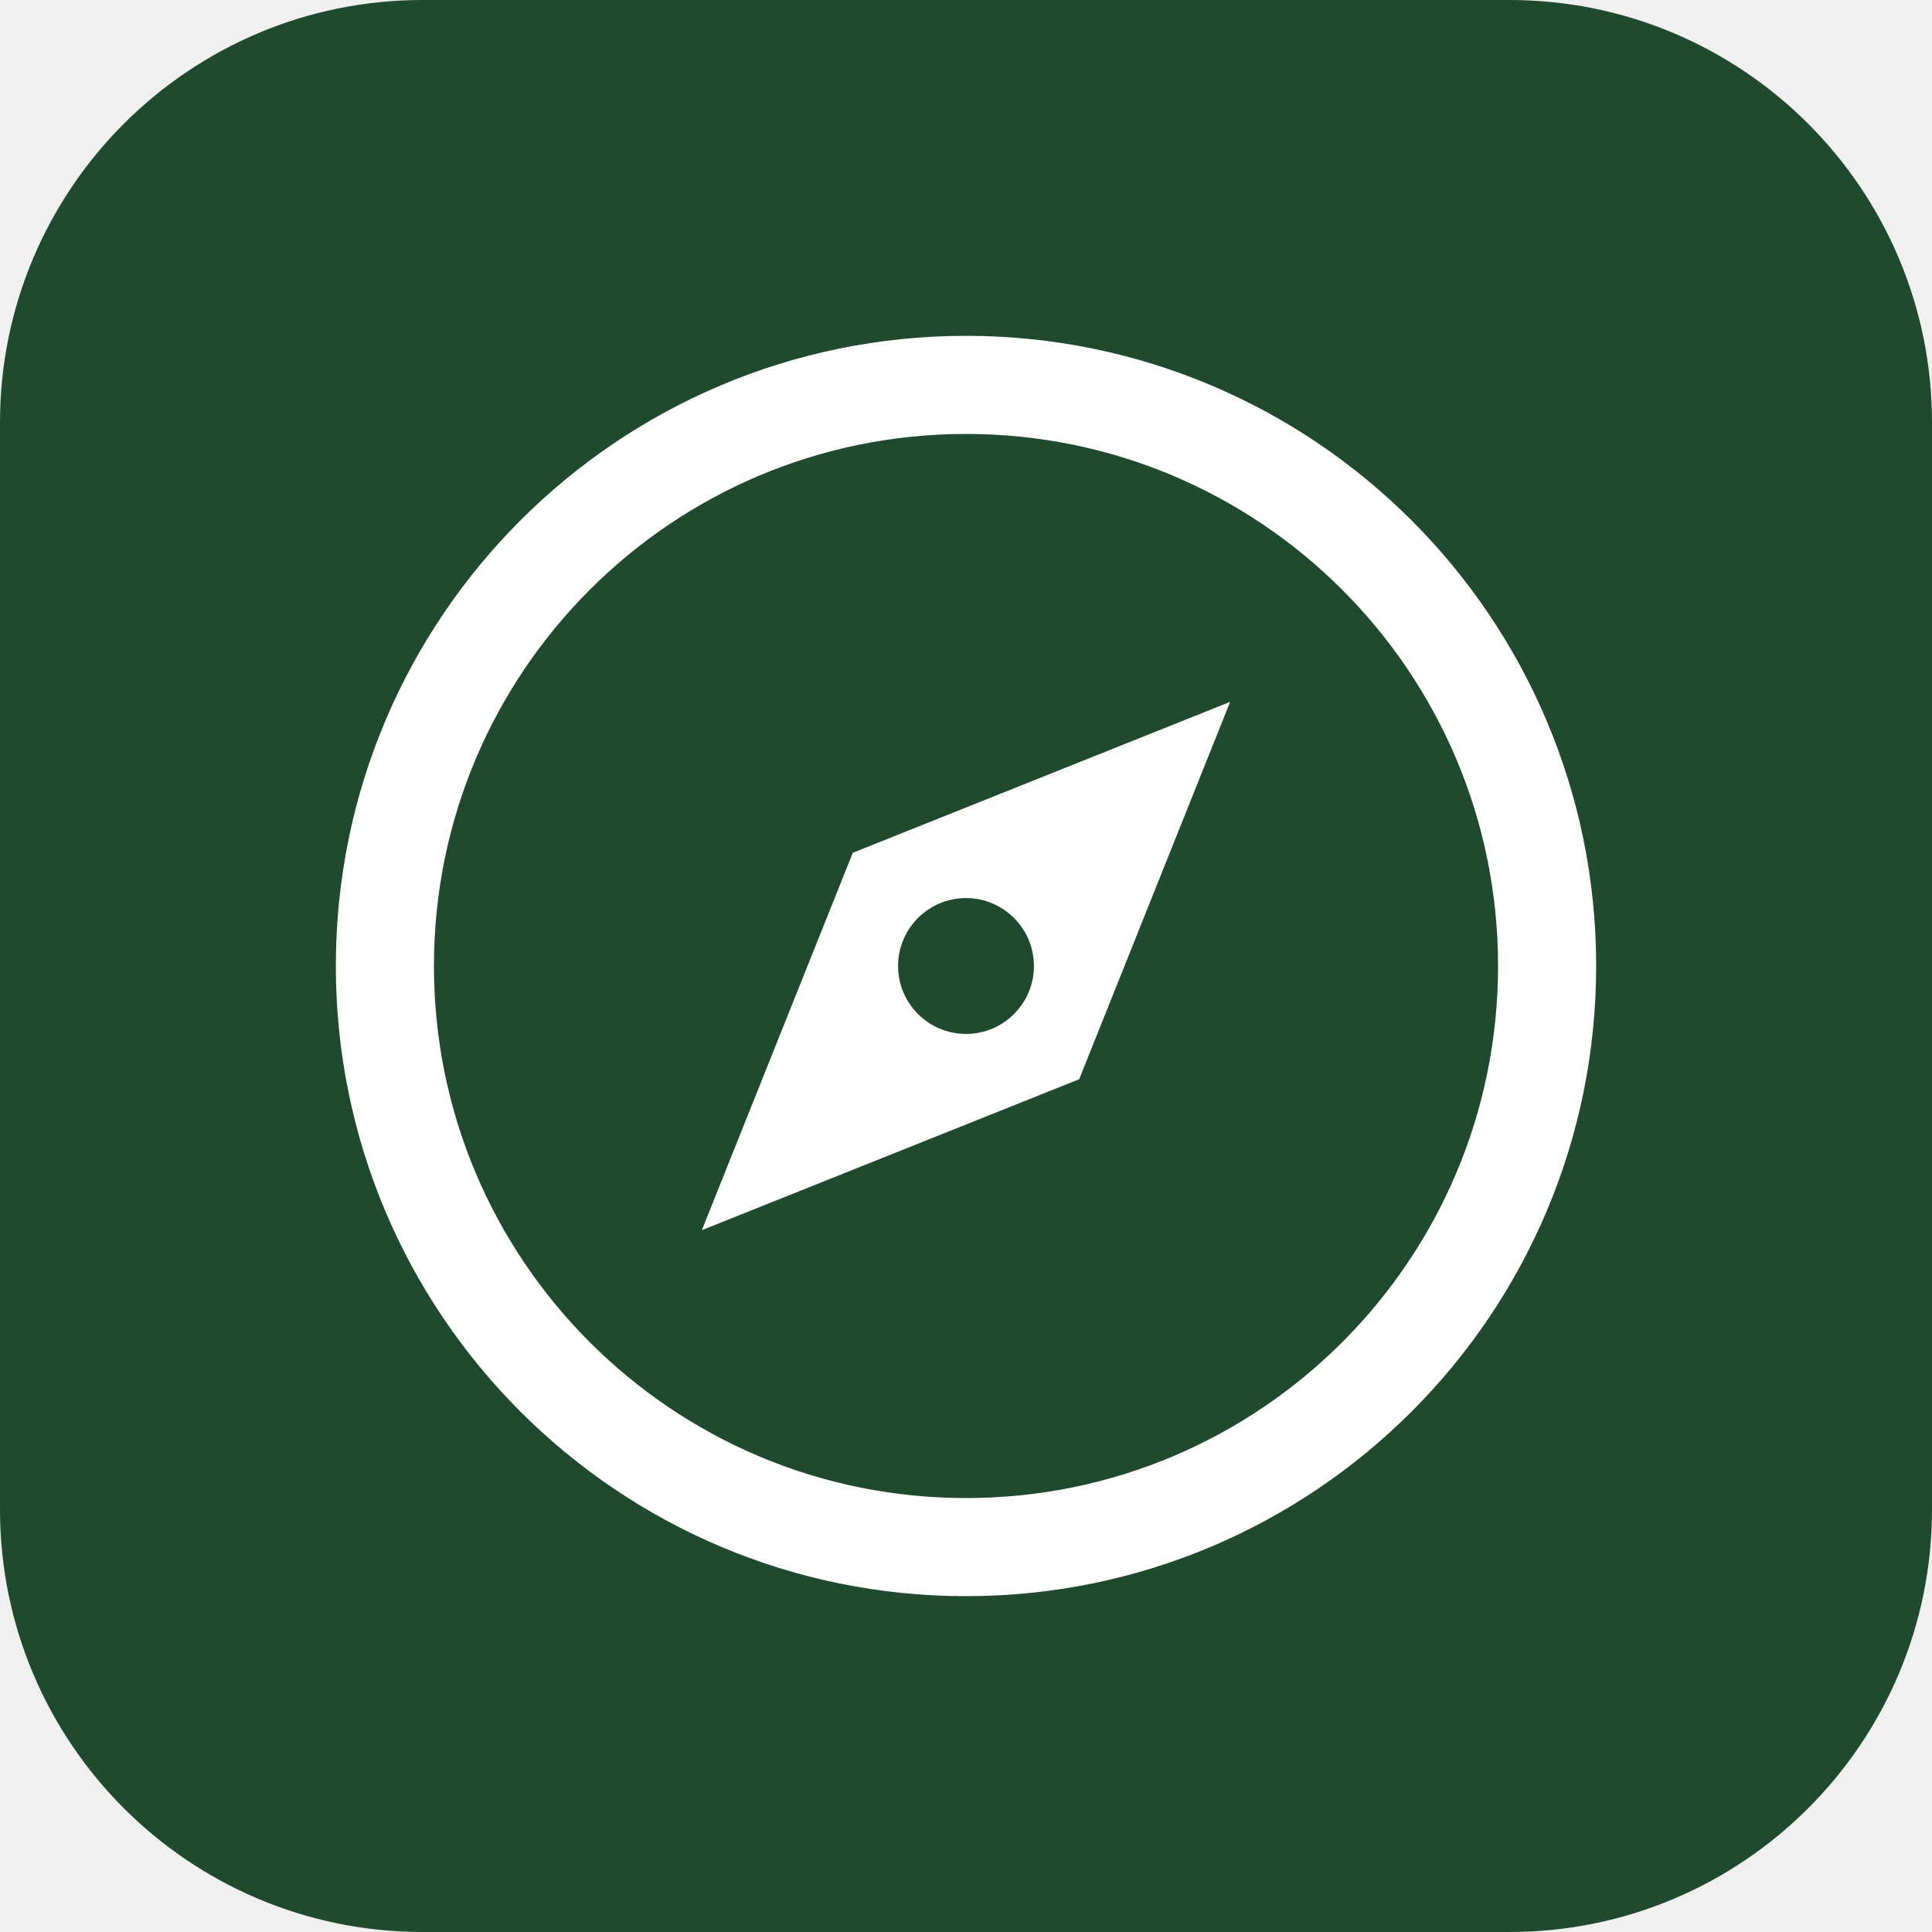
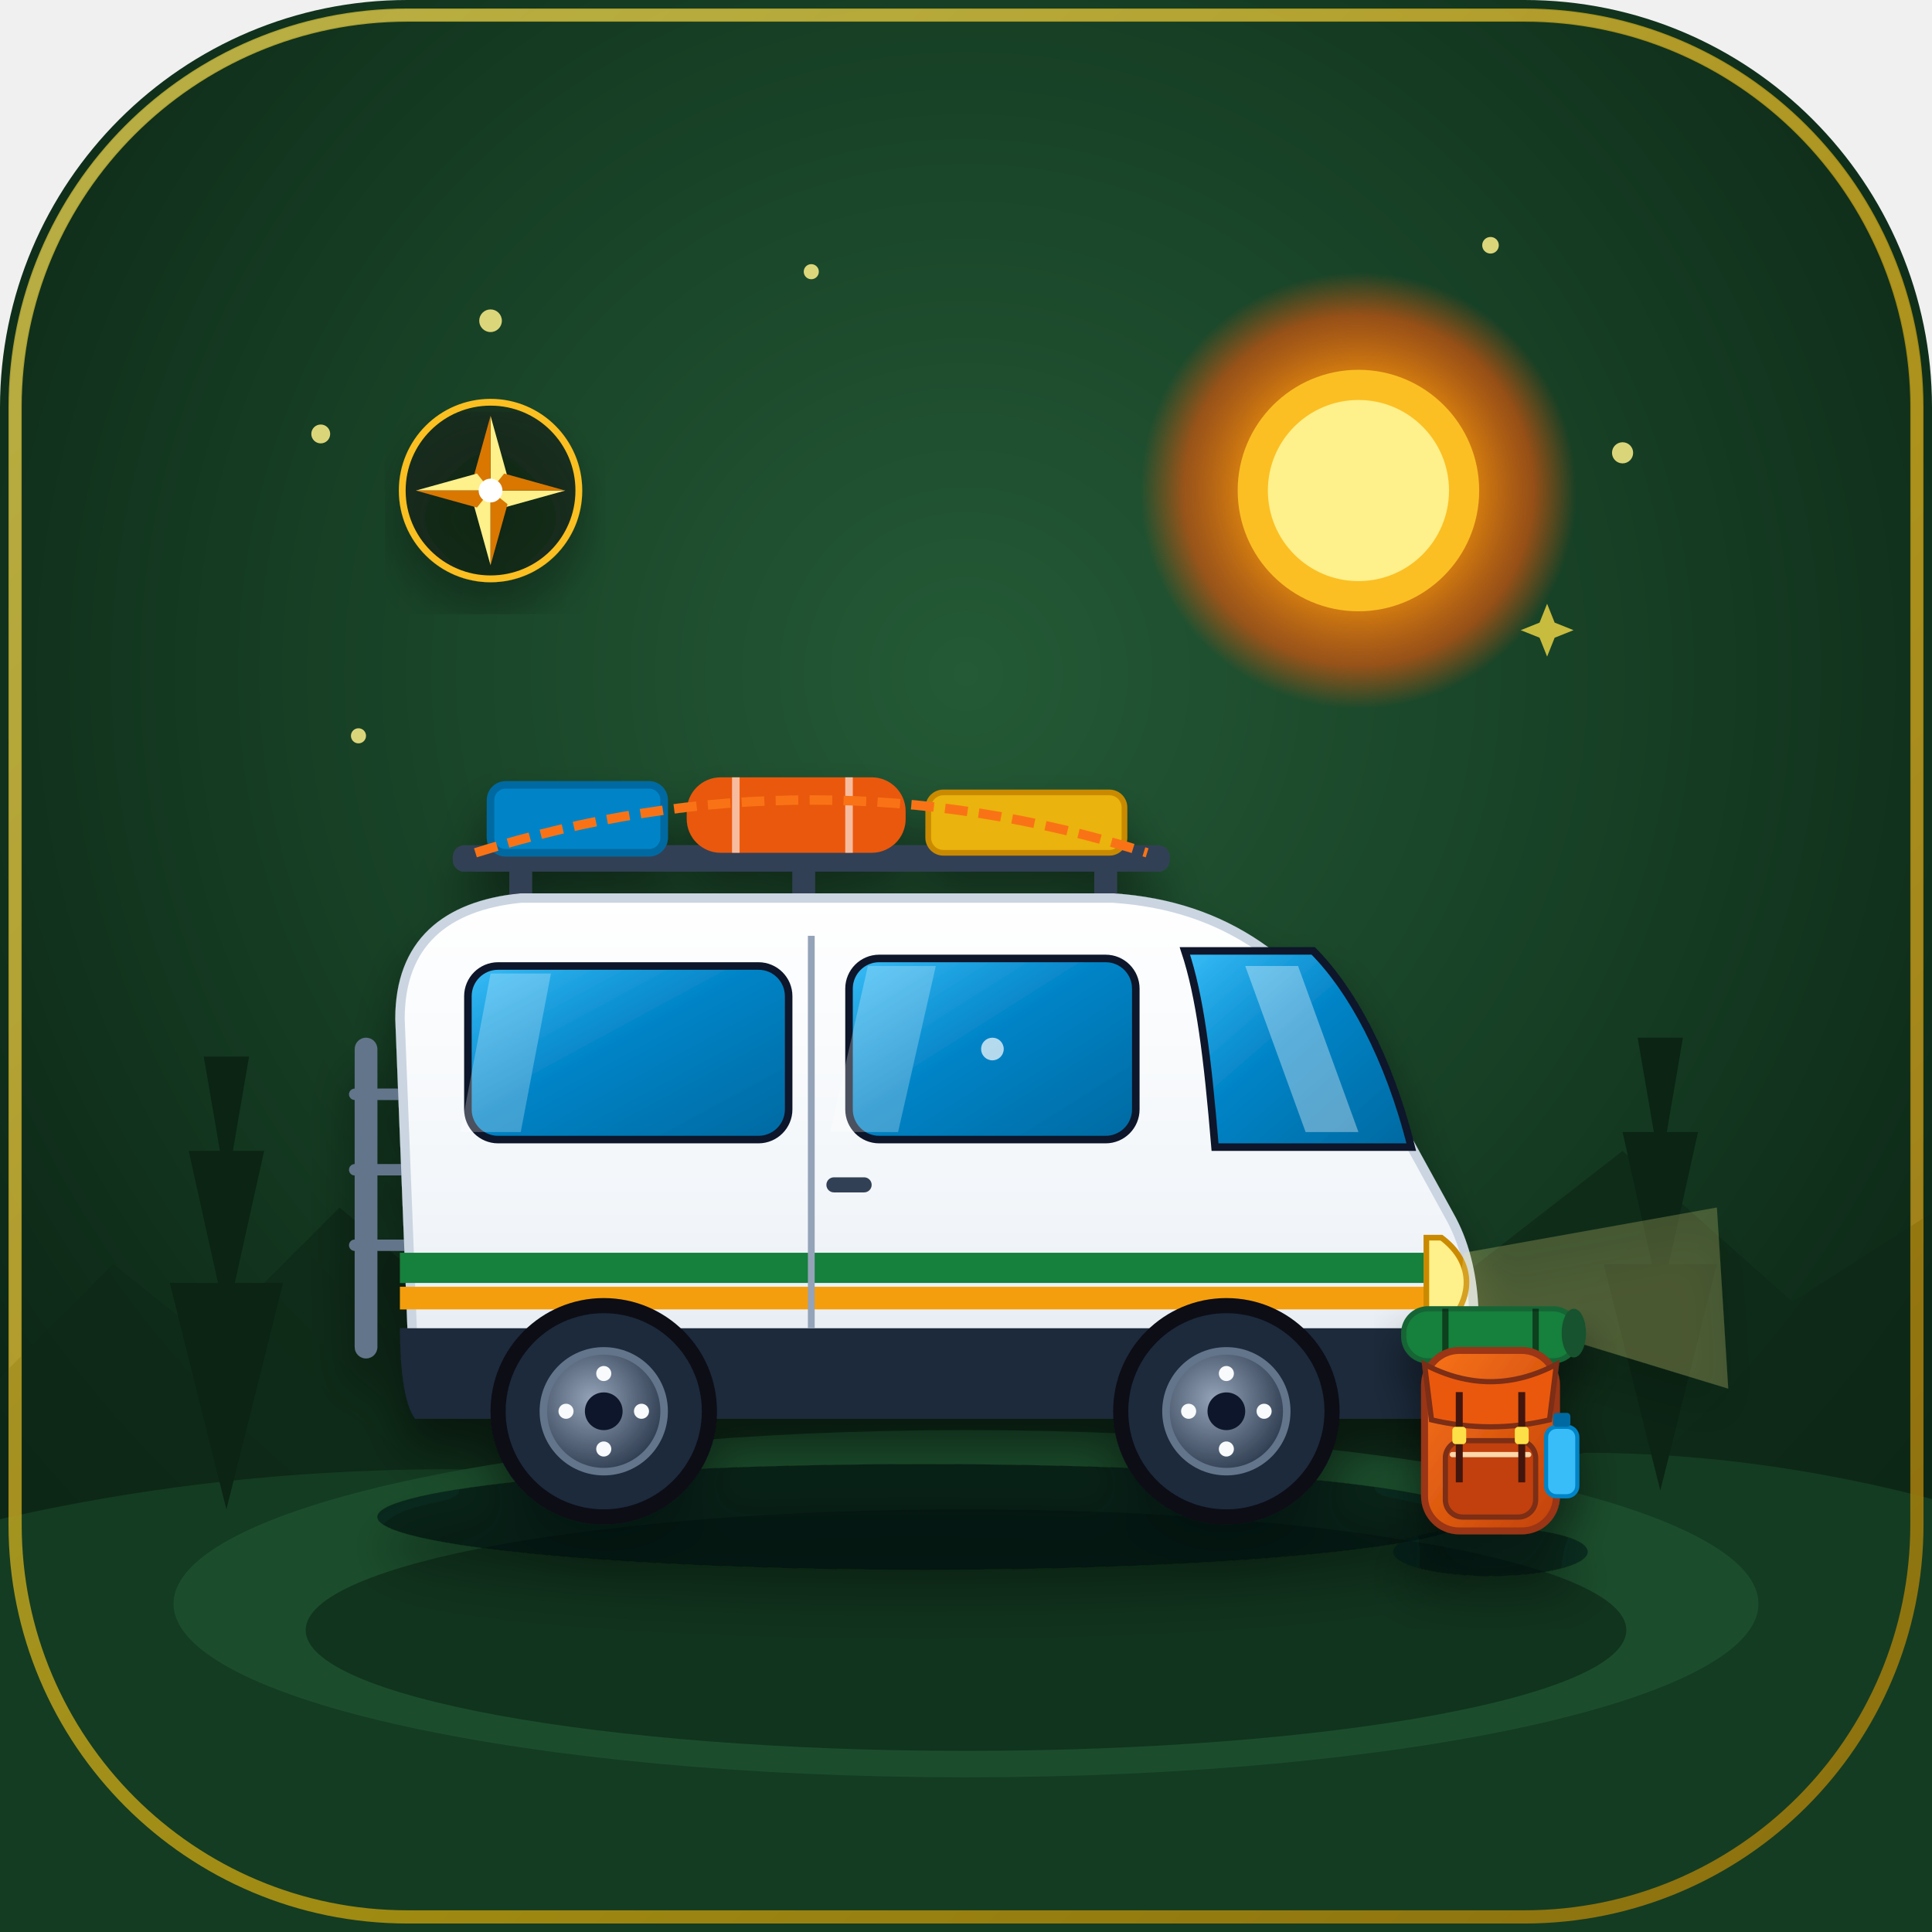
- <svg xmlns="http://www.w3.org/2000/svg" viewBox="0 0 512 512">
-   <rect width="512" height="512" rx="112" fill="#1f4a2e" />
-   <circle cx="256" cy="256" r="154" fill="none" stroke="#ffffff" stroke-width="26" />
-   <polygon points="326,186 286,286 186,326 226,226" fill="#ffffff" />
-   <circle cx="256" cy="256" r="18" fill="#1f4a2e" />
+ <svg xmlns="http://www.w3.org/2000/svg" viewBox="0 0 512 512" width="512" height="512">
+   <defs>
+     <radialGradient id="bgGlow" cx="50%" cy="35%" r="65%">
+       <stop offset="0%" stop-color="#245a36" />
+       <stop offset="55%" stop-color="#163e24" />
+       <stop offset="100%" stop-color="#0b2314" />
+     </radialGradient>
+     <radialGradient id="sunGlow" cx="50%" cy="50%" r="50%">
+       <stop offset="0%" stop-color="#fef08a" />
+       <stop offset="40%" stop-color="#f59e0b" />
+       <stop offset="80%" stop-color="#ea580c" stop-opacity="0.6" />
+       <stop offset="100%" stop-color="#ea580c" stop-opacity="0" />
+     </radialGradient>
+     <linearGradient id="camperBody" x1="0%" y1="0%" x2="0%" y2="100%">
+       <stop offset="0%" stop-color="#ffffff" />
+       <stop offset="65%" stop-color="#f1f5f9" />
+       <stop offset="100%" stop-color="#e2e8f0" />
+     </linearGradient>
+     <linearGradient id="glassGrad" x1="0%" y1="0%" x2="100%" y2="100%">
+       <stop offset="0%" stop-color="#38bdf8" />
+       <stop offset="45%" stop-color="#0284c7" />
+       <stop offset="100%" stop-color="#0369a1" />
+     </linearGradient>
+     <linearGradient id="packGrad" x1="0%" y1="0%" x2="100%" y2="100%">
+       <stop offset="0%" stop-color="#f97316" />
+       <stop offset="100%" stop-color="#c2410c" />
+     </linearGradient>
+     <linearGradient id="goldGrad" x1="0%" y1="0%" x2="100%" y2="100%">
+       <stop offset="0%" stop-color="#fde047" />
+       <stop offset="60%" stop-color="#eab308" />
+       <stop offset="100%" stop-color="#ca8a04" />
+     </linearGradient>
+     <radialGradient id="rimGrad" cx="40%" cy="40%" r="60%">
+       <stop offset="0%" stop-color="#94a3b8" />
+       <stop offset="100%" stop-color="#334155" />
+     </radialGradient>
+     <filter id="dropShadow" x="-10%" y="-10%" width="125%" height="130%">
+       <feDropShadow dx="0" dy="8" stdDeviation="6" flood-color="#000000" flood-opacity="0.45" />
+     </filter>
+   </defs>
+   <rect width="512" height="512" rx="108" fill="url(#bgGlow)" />
+   <rect width="504" height="504" x="4" y="4" rx="104" fill="none" stroke="rgba(255,255,255,0.18)" stroke-width="3" />
+   <g fill="#fef08a" opacity="0.85">
+     <circle cx="85" cy="115" r="2.5" />
+     <circle cx="130" cy="85" r="3" />
+     <circle cx="215" cy="72" r="2" />
+     <circle cx="430" cy="120" r="2.8" />
+     <circle cx="395" cy="65" r="2.2" />
+     <circle cx="95" cy="195" r="2" />
+     <path d="M410 160 L412 165 L417 167 L412 169 L410 174 L408 169 L403 167 L408 165 Z" fill="#fde047" opacity="0.9" />
+   </g>
+   <circle cx="360" cy="130" r="58" fill="url(#sunGlow)" />
+   <circle cx="360" cy="130" r="32" fill="#fbbf24" />
+   <circle cx="360" cy="130" r="24" fill="#fef08a" />
+   <g transform="translate(130, 130) scale(0.9)" filter="url(#dropShadow)">
+     <circle cx="0" cy="0" r="26" fill="rgba(11,35,20,0.55)" stroke="#fbbf24" stroke-width="2" />
+     <polygon points="0,-22 5,-4 0,0" fill="#fef08a" />
+     <polygon points="0,-22 -5,-4 0,0" fill="#d97706" />
+     <polygon points="22,0 4,5 0,0" fill="#fef08a" />
+     <polygon points="22,0 4,-5 0,0" fill="#d97706" />
+     <polygon points="0,22 -5,4 0,0" fill="#fef08a" />
+     <polygon points="0,22 5,4 0,0" fill="#d97706" />
+     <polygon points="-22,0 -4,-5 0,0" fill="#fef08a" />
+     <polygon points="-22,0 -4,5 0,0" fill="#d97706" />
+     <circle cx="0" cy="0" r="3.5" fill="#ffffff" />
+   </g>
+   <path d="M-10 375 L30 335 L55 355 L90 320 L125 350 L170 310 L210 345 L255 315 L300 350 L345 310 L385 340 L430 305 L475 345 L522 315 L522 512 L-10 512 Z" fill="#0d2817" opacity="0.75" />
+   <path d="M-10 405 Q90 380 200 395 T420 385 Q470 385 522 400 L522 512 L-10 512 Z" fill="#143c22" />
+   <polygon points="60,400 45,340 75,340" fill="#0b2414" />
+   <polygon points="60,350 50,305 70,305" fill="#0b2414" />
+   <polygon points="60,315 54,280 66,280" fill="#0b2414" />
+   <polygon points="440,395 425,335 455,335" fill="#0b2414" />
+   <polygon points="440,345 430,300 450,300" fill="#0b2414" />
+   <polygon points="440,310 434,275 446,275" fill="#0b2414" />
+   <ellipse cx="256" cy="425" rx="210" ry="46" fill="#1b4d2c" />
+   <ellipse cx="256" cy="432" rx="175" ry="32" fill="#0f2e1a" opacity="0.8" />
+   <g filter="url(#dropShadow)">
+     <ellipse cx="245" cy="402" rx="145" ry="14" fill="#05140b" opacity="0.65" />
+     <rect x="94" y="275" width="6" height="85" rx="3" fill="#64748b" />
+     <line x1="94" y1="290" x2="108" y2="290" stroke="#64748b" stroke-width="3" stroke-linecap="round" />
+     <line x1="94" y1="310" x2="108" y2="310" stroke="#64748b" stroke-width="3" stroke-linecap="round" />
+     <line x1="94" y1="330" x2="108" y2="330" stroke="#64748b" stroke-width="3" stroke-linecap="round" />
+     <rect x="120" y="224" width="190" height="7" rx="3" fill="#334155" />
+     <rect x="135" y="231" width="6" height="12" fill="#334155" />
+     <rect x="210" y="231" width="6" height="12" fill="#334155" />
+     <rect x="290" y="231" width="6" height="12" fill="#334155" />
+     <rect x="130" y="208" width="46" height="18" rx="4" fill="#0284c7" stroke="#0369a1" stroke-width="2" />
+     <rect x="182" y="206" width="58" height="20" rx="9" fill="#ea580c" />
+     <line x1="195" y1="206" x2="195" y2="226" stroke="#fff" stroke-width="2" opacity="0.6" />
+     <line x1="225" y1="206" x2="225" y2="226" stroke="#fff" stroke-width="2" opacity="0.6" />
+     <rect x="246" y="210" width="52" height="16" rx="4" fill="#eab308" stroke="#ca8a04" stroke-width="1.5" />
+     <path d="M126 226 Q215 198 304 226" fill="none" stroke="#f97316" stroke-width="2.5" stroke-dasharray="6,3" />
+     <path d="       M 110 372       L 106 270       C 106 250, 118 240, 138 238       L 295 238       C 325 240, 345 255, 362 282       L 384 322       C 392 336, 392 355, 388 372       Z     " fill="url(#camperBody)" stroke="#cbd5e1" stroke-width="2.5" />
+     <path d="       M 106 352       L 390 352       C 392 360, 390 372, 386 376       L 110 376       C 107 372, 106 362, 106 352       Z     " fill="#1e293b" />
+     <path d="M 106 332 L 382 332 L 384 340 L 106 340 Z" fill="#15803d" />
+     <path d="M 106 341 L 385 341 L 387 347 L 106 347 Z" fill="#f59e0b" />
+     <path d="       M 314 252       L 348 252       C 358 262, 368 280, 374 304       L 322 304       C 320 280, 318 264, 314 252       Z     " fill="url(#glassGrad)" stroke="#0f172a" stroke-width="2" />
+     <path d="M 330 256 L 344 256 L 360 300 L 346 300 Z" fill="#ffffff" opacity="0.35" />
+     <rect x="225" y="254" width="76" height="48" rx="8" fill="url(#glassGrad)" stroke="#0f172a" stroke-width="2" />
+     <polygon points="230,256 248,256 238,300 220,300" fill="#ffffff" opacity="0.25" />
+     <circle cx="263" cy="278" r="3" fill="#ffffff" opacity="0.7" />
+     <rect x="124" y="256" width="85" height="46" rx="8" fill="url(#glassGrad)" stroke="#0f172a" stroke-width="2" />
+     <polygon points="130,258 146,258 138,300 122,300" fill="#ffffff" opacity="0.25" />
+     <path d="M 215 248 L 215 352" stroke="#94a3b8" stroke-width="1.8" />
+     <rect x="219" y="312" width="12" height="4" rx="2" fill="#334155" />
+     <path d="M 382 328 C 390 334, 390 342, 386 348 L 378 348 L 378 328 Z" fill="#fef08a" stroke="#ca8a04" stroke-width="1.5" />
+     <polygon points="388,332 455,320 458,368 386,346" fill="#fef08a" opacity="0.22" />
+     <ellipse cx="160" cy="374" rx="30" ry="30" fill="#090d16" />
+     <ellipse cx="160" cy="374" rx="26" ry="26" fill="#1e293b" />
+     <circle cx="160" cy="374" r="16" fill="url(#rimGrad)" stroke="#64748b" stroke-width="2" />
+     <circle cx="160" cy="374" r="5" fill="#0f172a" />
+     <circle cx="160" cy="364" r="2" fill="#f8fafc" />
+     <circle cx="170" cy="374" r="2" fill="#f8fafc" />
+     <circle cx="160" cy="384" r="2" fill="#f8fafc" />
+     <circle cx="150" cy="374" r="2" fill="#f8fafc" />
+     <ellipse cx="325" cy="374" rx="30" ry="30" fill="#090d16" />
+     <ellipse cx="325" cy="374" rx="26" ry="26" fill="#1e293b" />
+     <circle cx="325" cy="374" r="16" fill="url(#rimGrad)" stroke="#64748b" stroke-width="2" />
+     <circle cx="325" cy="374" r="5" fill="#0f172a" />
+     <circle cx="325" cy="364" r="2" fill="#f8fafc" />
+     <circle cx="335" cy="374" r="2" fill="#f8fafc" />
+     <circle cx="325" cy="384" r="2" fill="#f8fafc" />
+     <circle cx="315" cy="374" r="2" fill="#f8fafc" />
+   </g>
+   <g transform="translate(372, 345) scale(0.92)" filter="url(#dropShadow)">
+     <ellipse cx="25" cy="72" rx="28" ry="7" fill="#05140b" opacity="0.6" />
+     <rect x="0" y="2" width="50" height="15" rx="7" fill="#15803d" stroke="#166534" stroke-width="1.5" />
+     <ellipse cx="49" cy="9" rx="3.5" ry="7" fill="#14532d" />
+     <line x1="12" y1="2" x2="12" y2="17" stroke="#000" stroke-width="1.8" opacity="0.5" />
+     <line x1="38" y1="2" x2="38" y2="17" stroke="#000" stroke-width="1.8" opacity="0.5" />
+     <rect x="6" y="14" width="38" height="52" rx="10" fill="url(#packGrad)" stroke="#9a3412" stroke-width="2" />
+     <path d="M 6 18 Q 25 28 44 18 L 42 34 Q 25 38 8 34 Z" fill="#ea580c" stroke="#7c2d12" stroke-width="1.5" />
+     <rect x="12" y="40" width="26" height="22" rx="5" fill="#c2410c" stroke="#7c2d12" stroke-width="1.5" />
+     <line x1="14" y1="44" x2="36" y2="44" stroke="#fed7aa" stroke-width="1.5" stroke-linecap="round" />
+     <line x1="16" y1="26" x2="16" y2="52" stroke="#431407" stroke-width="2" />
+     <line x1="34" y1="26" x2="34" y2="52" stroke="#431407" stroke-width="2" />
+     <rect x="14" y="36" width="4" height="5" rx="1" fill="#fde047" />
+     <rect x="32" y="36" width="4" height="5" rx="1" fill="#fde047" />
+     <rect x="41" y="36" width="9" height="20" rx="3" fill="#38bdf8" stroke="#0284c7" stroke-width="1.2" />
+     <rect x="43" y="32" width="5" height="4" rx="1" fill="#0369a1" />
+   </g>
+   <rect width="504" height="504" x="4" y="4" rx="104" fill="none" stroke="url(#goldGrad)" stroke-width="3.5" opacity="0.65" />
</svg>
